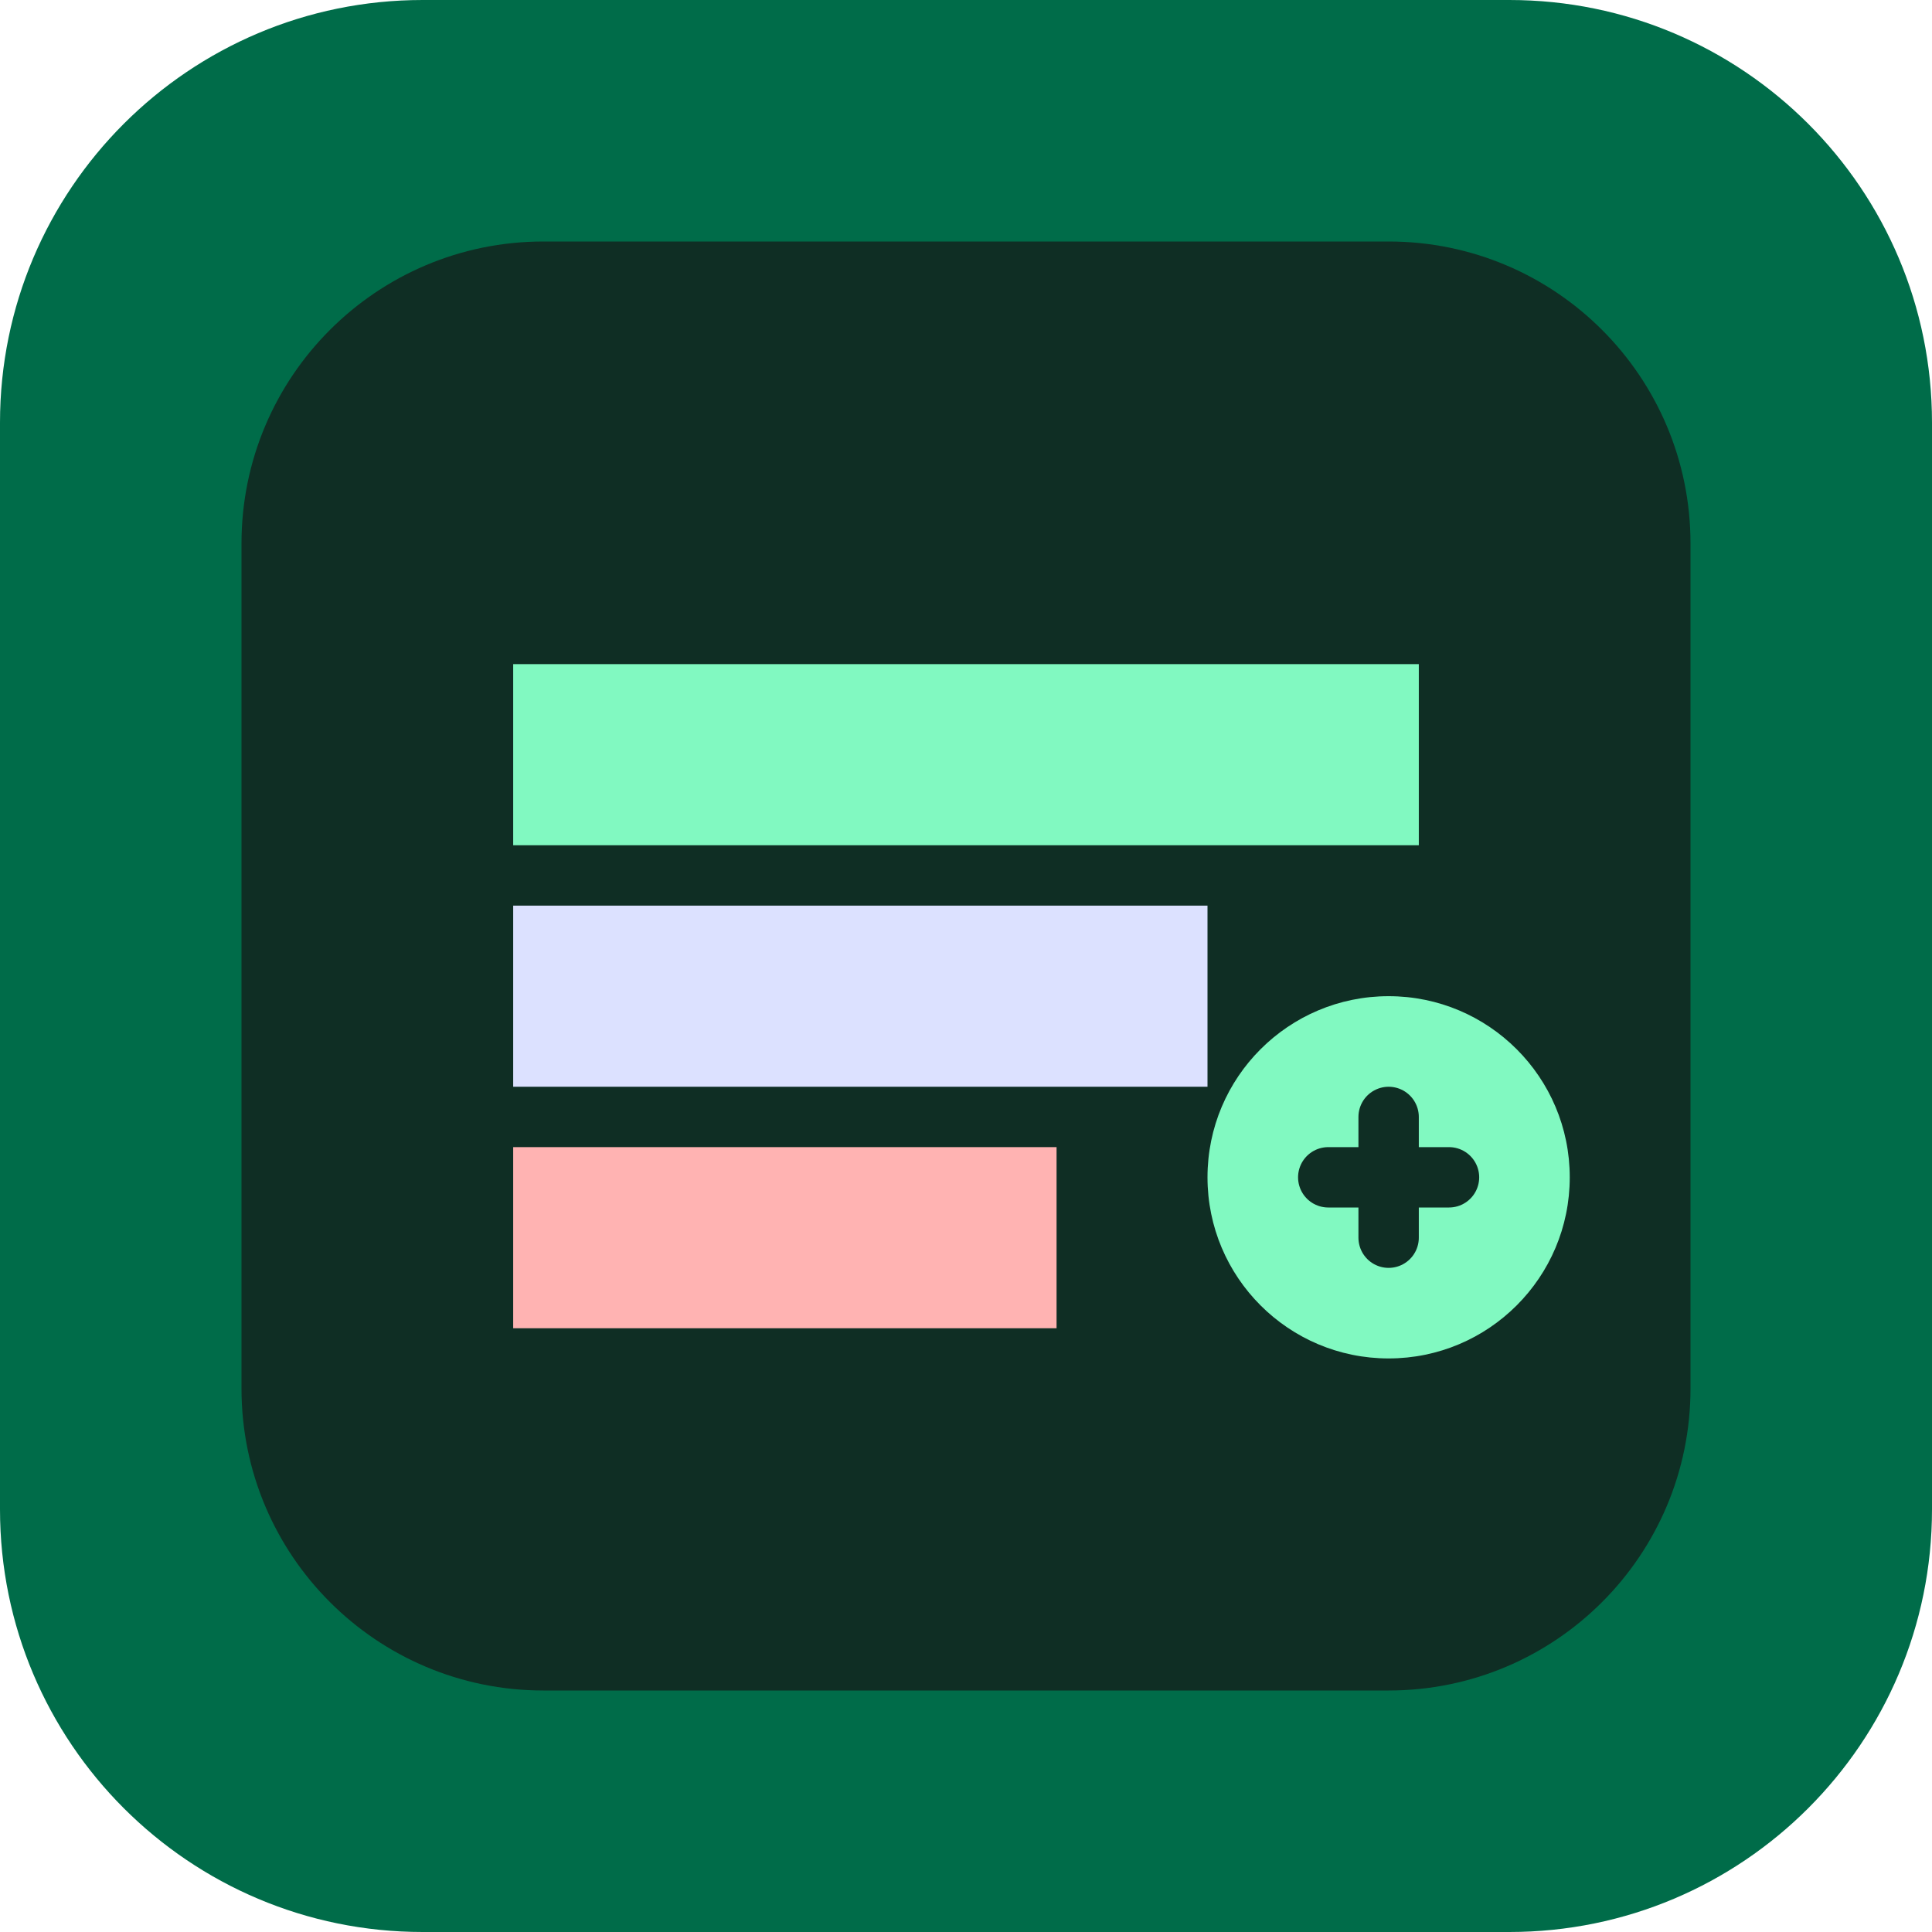
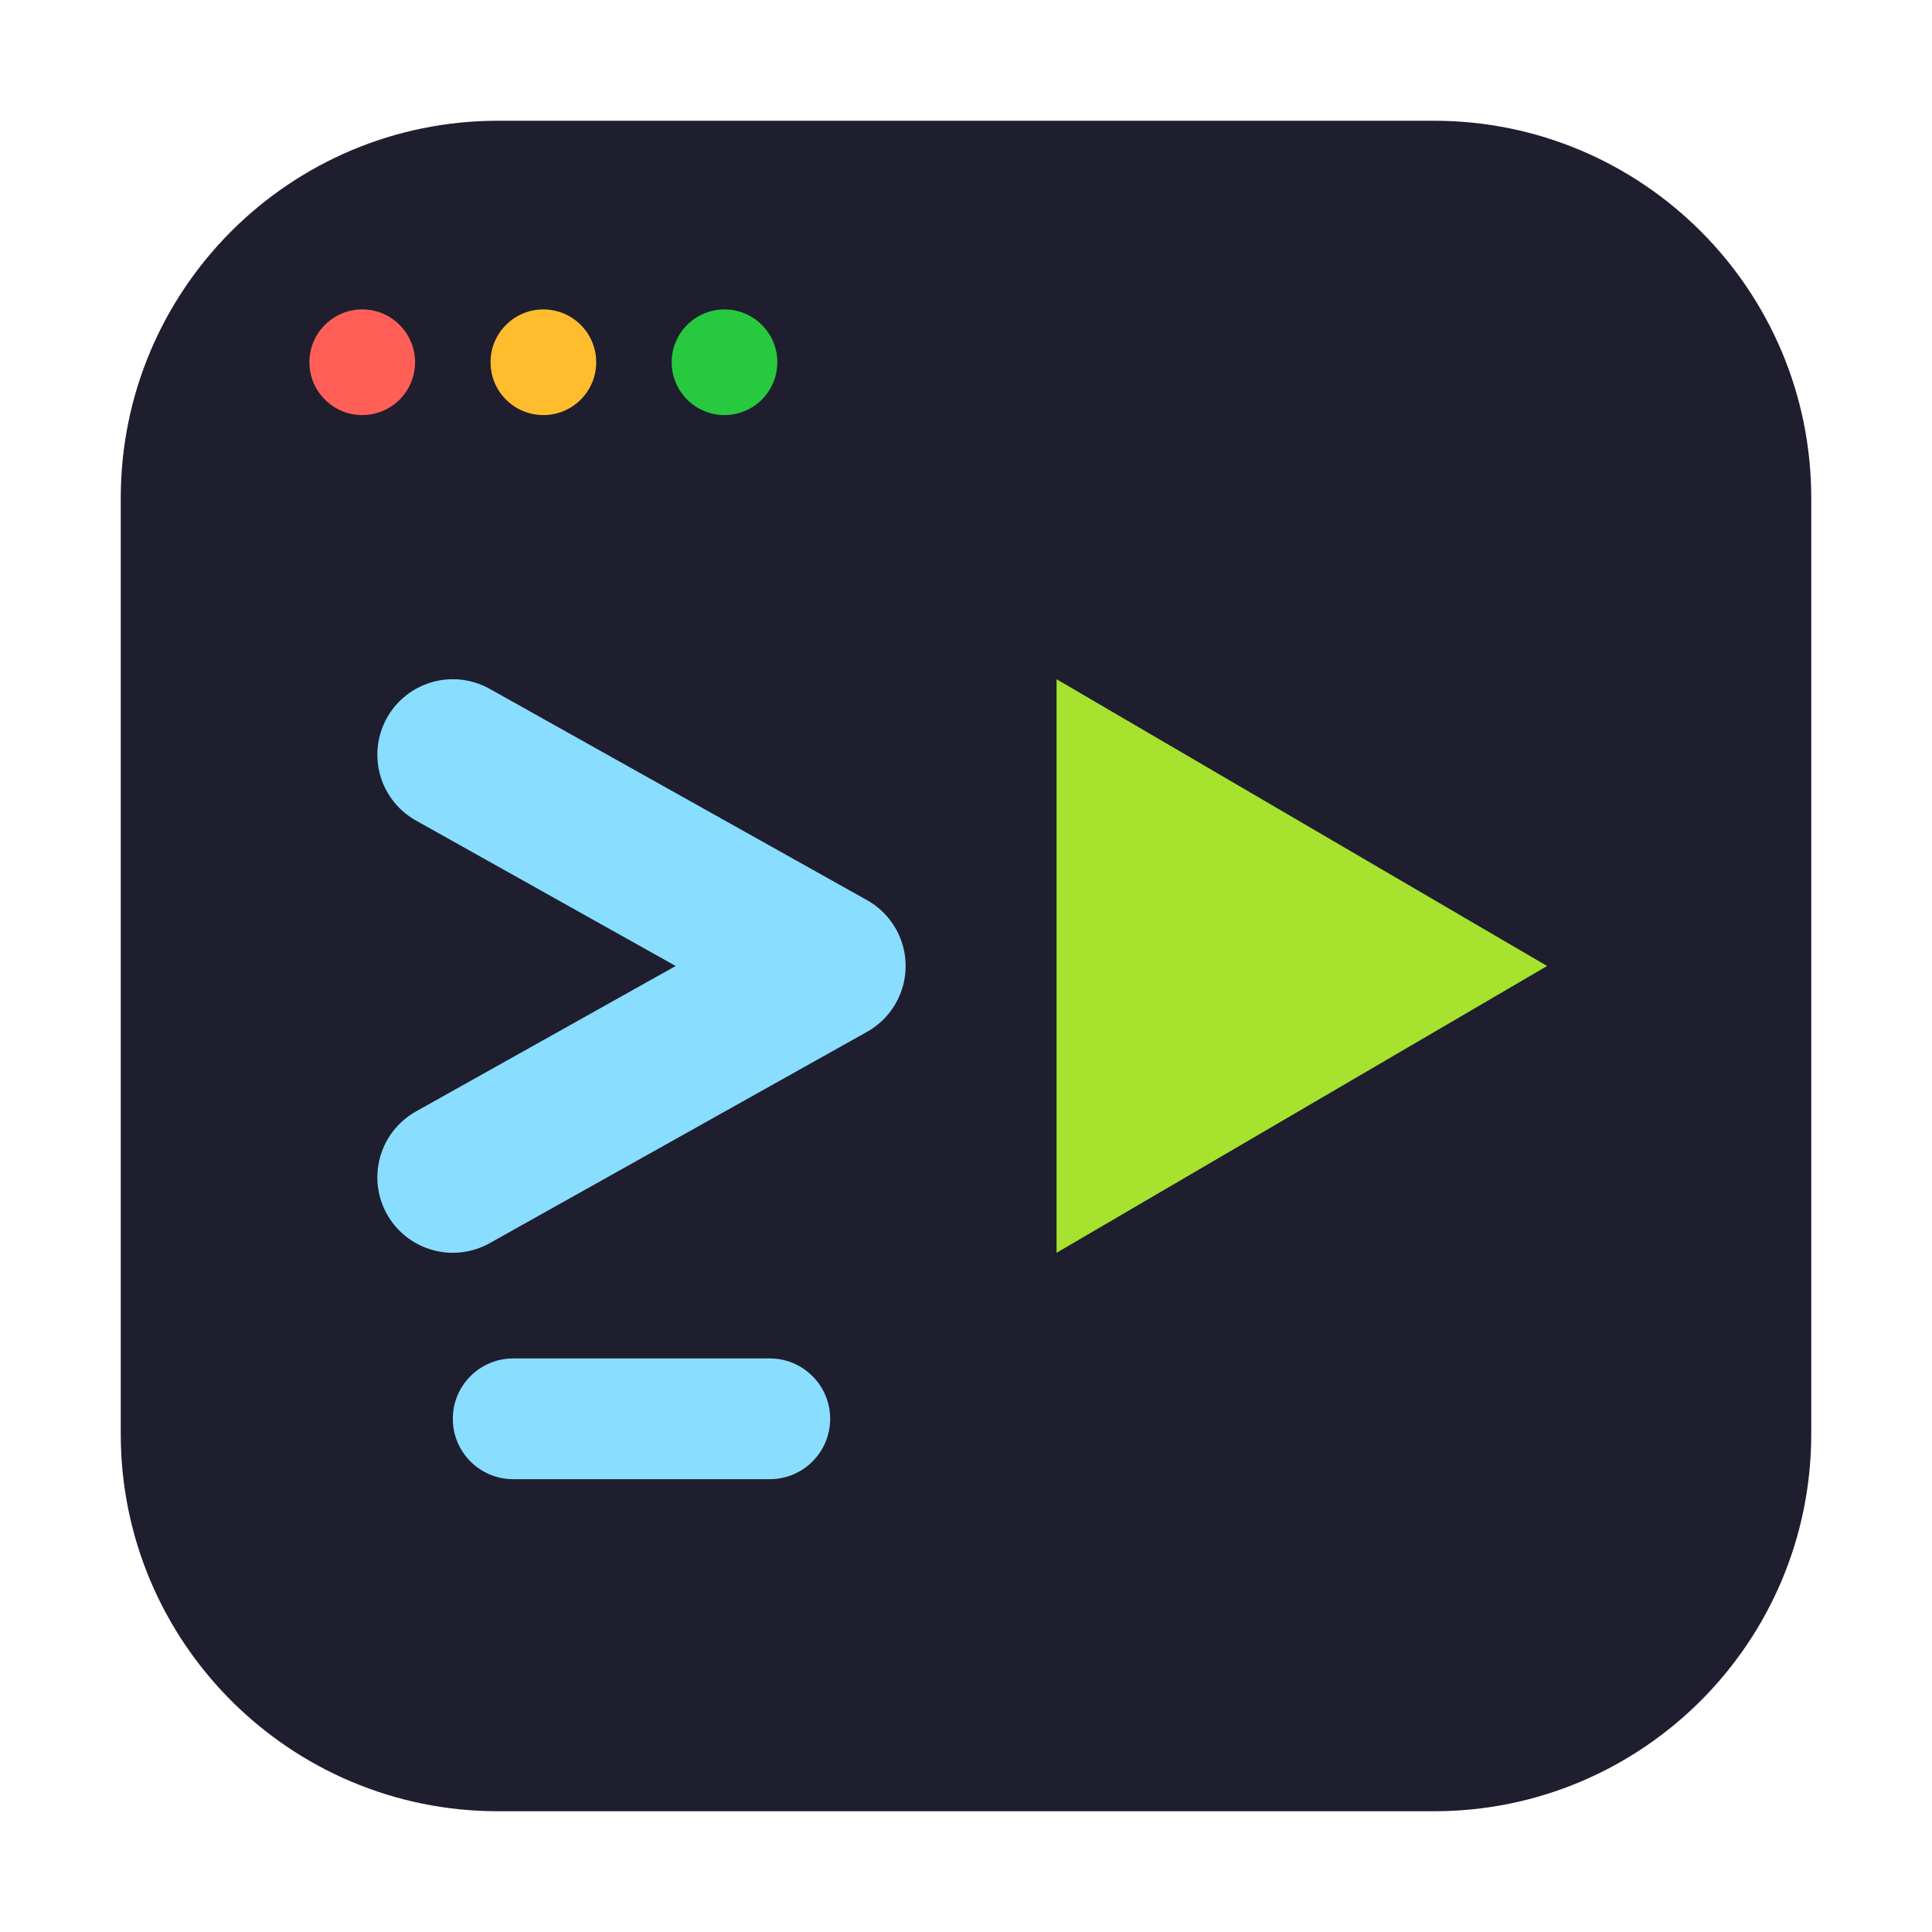
- <svg xmlns="http://www.w3.org/2000/svg" width="256" height="256" viewBox="0 0 256 256" fill="none">
-   <rect width="256" height="256" rx="56" fill="#006C49" />
-   <rect x="32" y="32" width="192" height="192" rx="40" fill="#0F2E24" />
-   <path d="M68 88H188V112H68V88Z" fill="#81F9C1" />
-   <path d="M68 120H160V144H68V120Z" fill="#DCE1FF" />
-   <path d="M68 152H140V176H68V152Z" fill="#FFB3B2" />
-   <circle cx="184" cy="156" r="24" fill="#81F9C1" />
-   <path d="M176 156H192M184 148V164" stroke="#0F2E24" stroke-width="8" stroke-linecap="round" />
+ <svg xmlns="http://www.w3.org/2000/svg" viewBox="0 0 512 512">
+   <rect x="32" y="32" width="448" height="448" rx="100" fill="#1E1E2E" />
+   <circle cx="96" cy="96" r="14" fill="#FF5F56" />
+   <circle cx="144" cy="96" r="14" fill="#FFBD2E" />
+   <circle cx="192" cy="96" r="14" fill="#27C93F" />
+   <path d="M 120 200 L 220 256 L 120 312" fill="none" stroke="#89DDFF" stroke-width="40" stroke-linecap="round" stroke-linejoin="round" />
+   <rect x="120" y="360" width="100" height="32" rx="16" fill="#89DDFF" />
+   <path d="M 280 180 L 410 256 L 280 332 Z" fill="#A6E22E" />
</svg>
